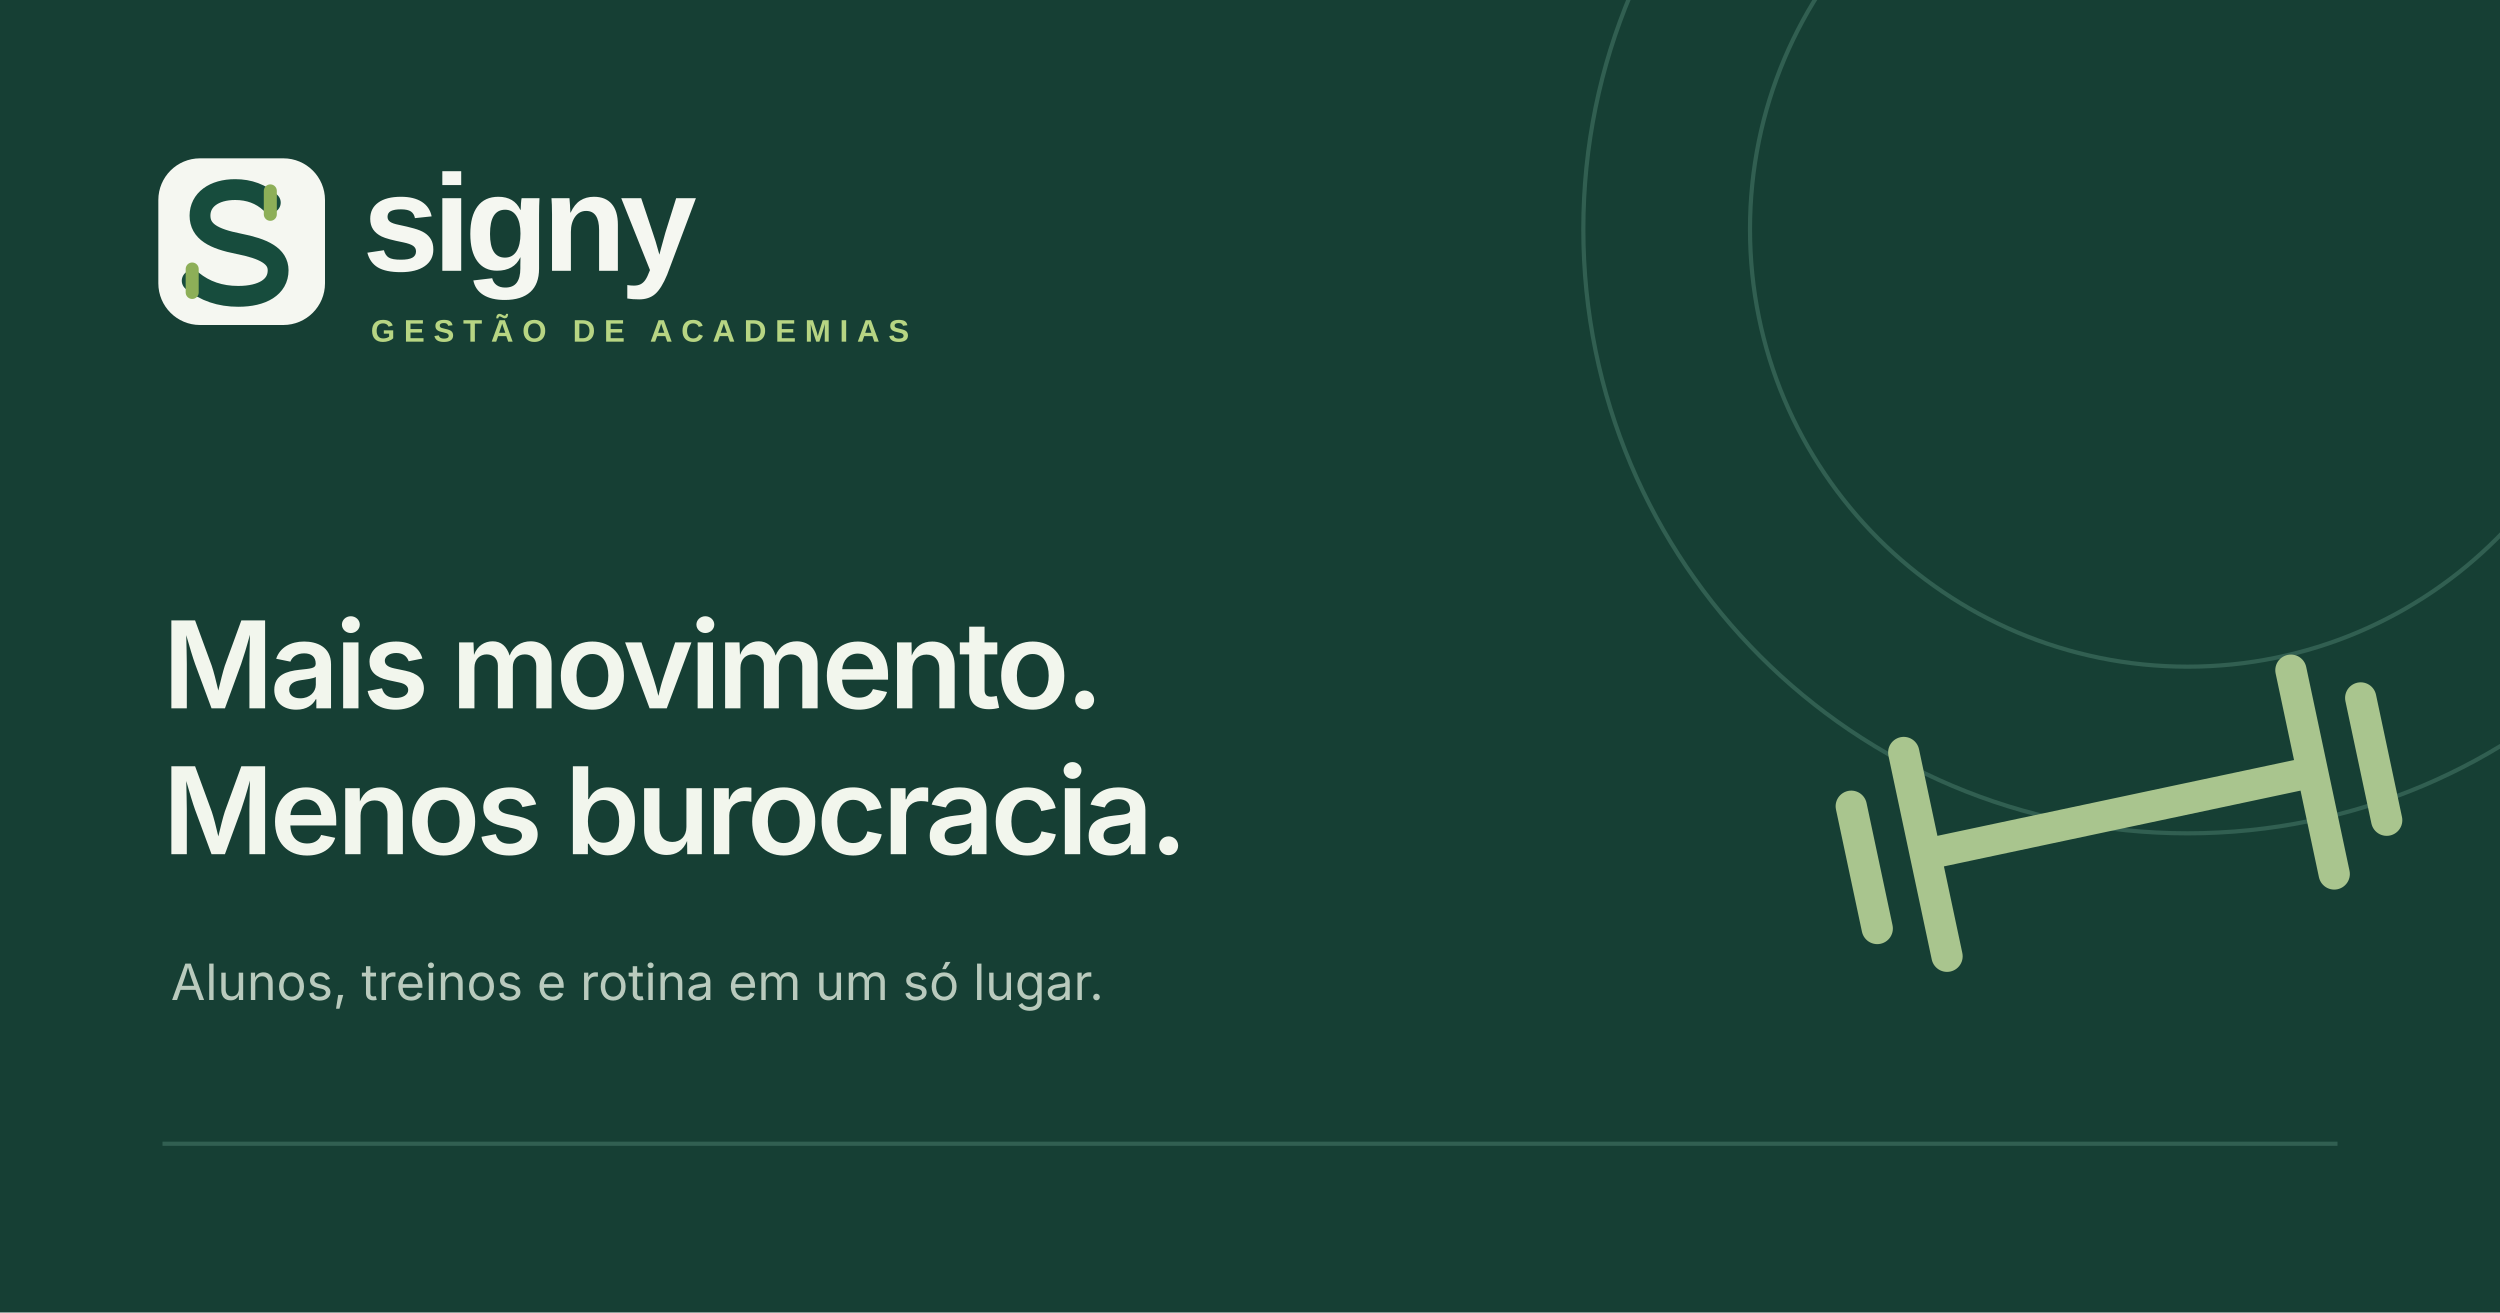
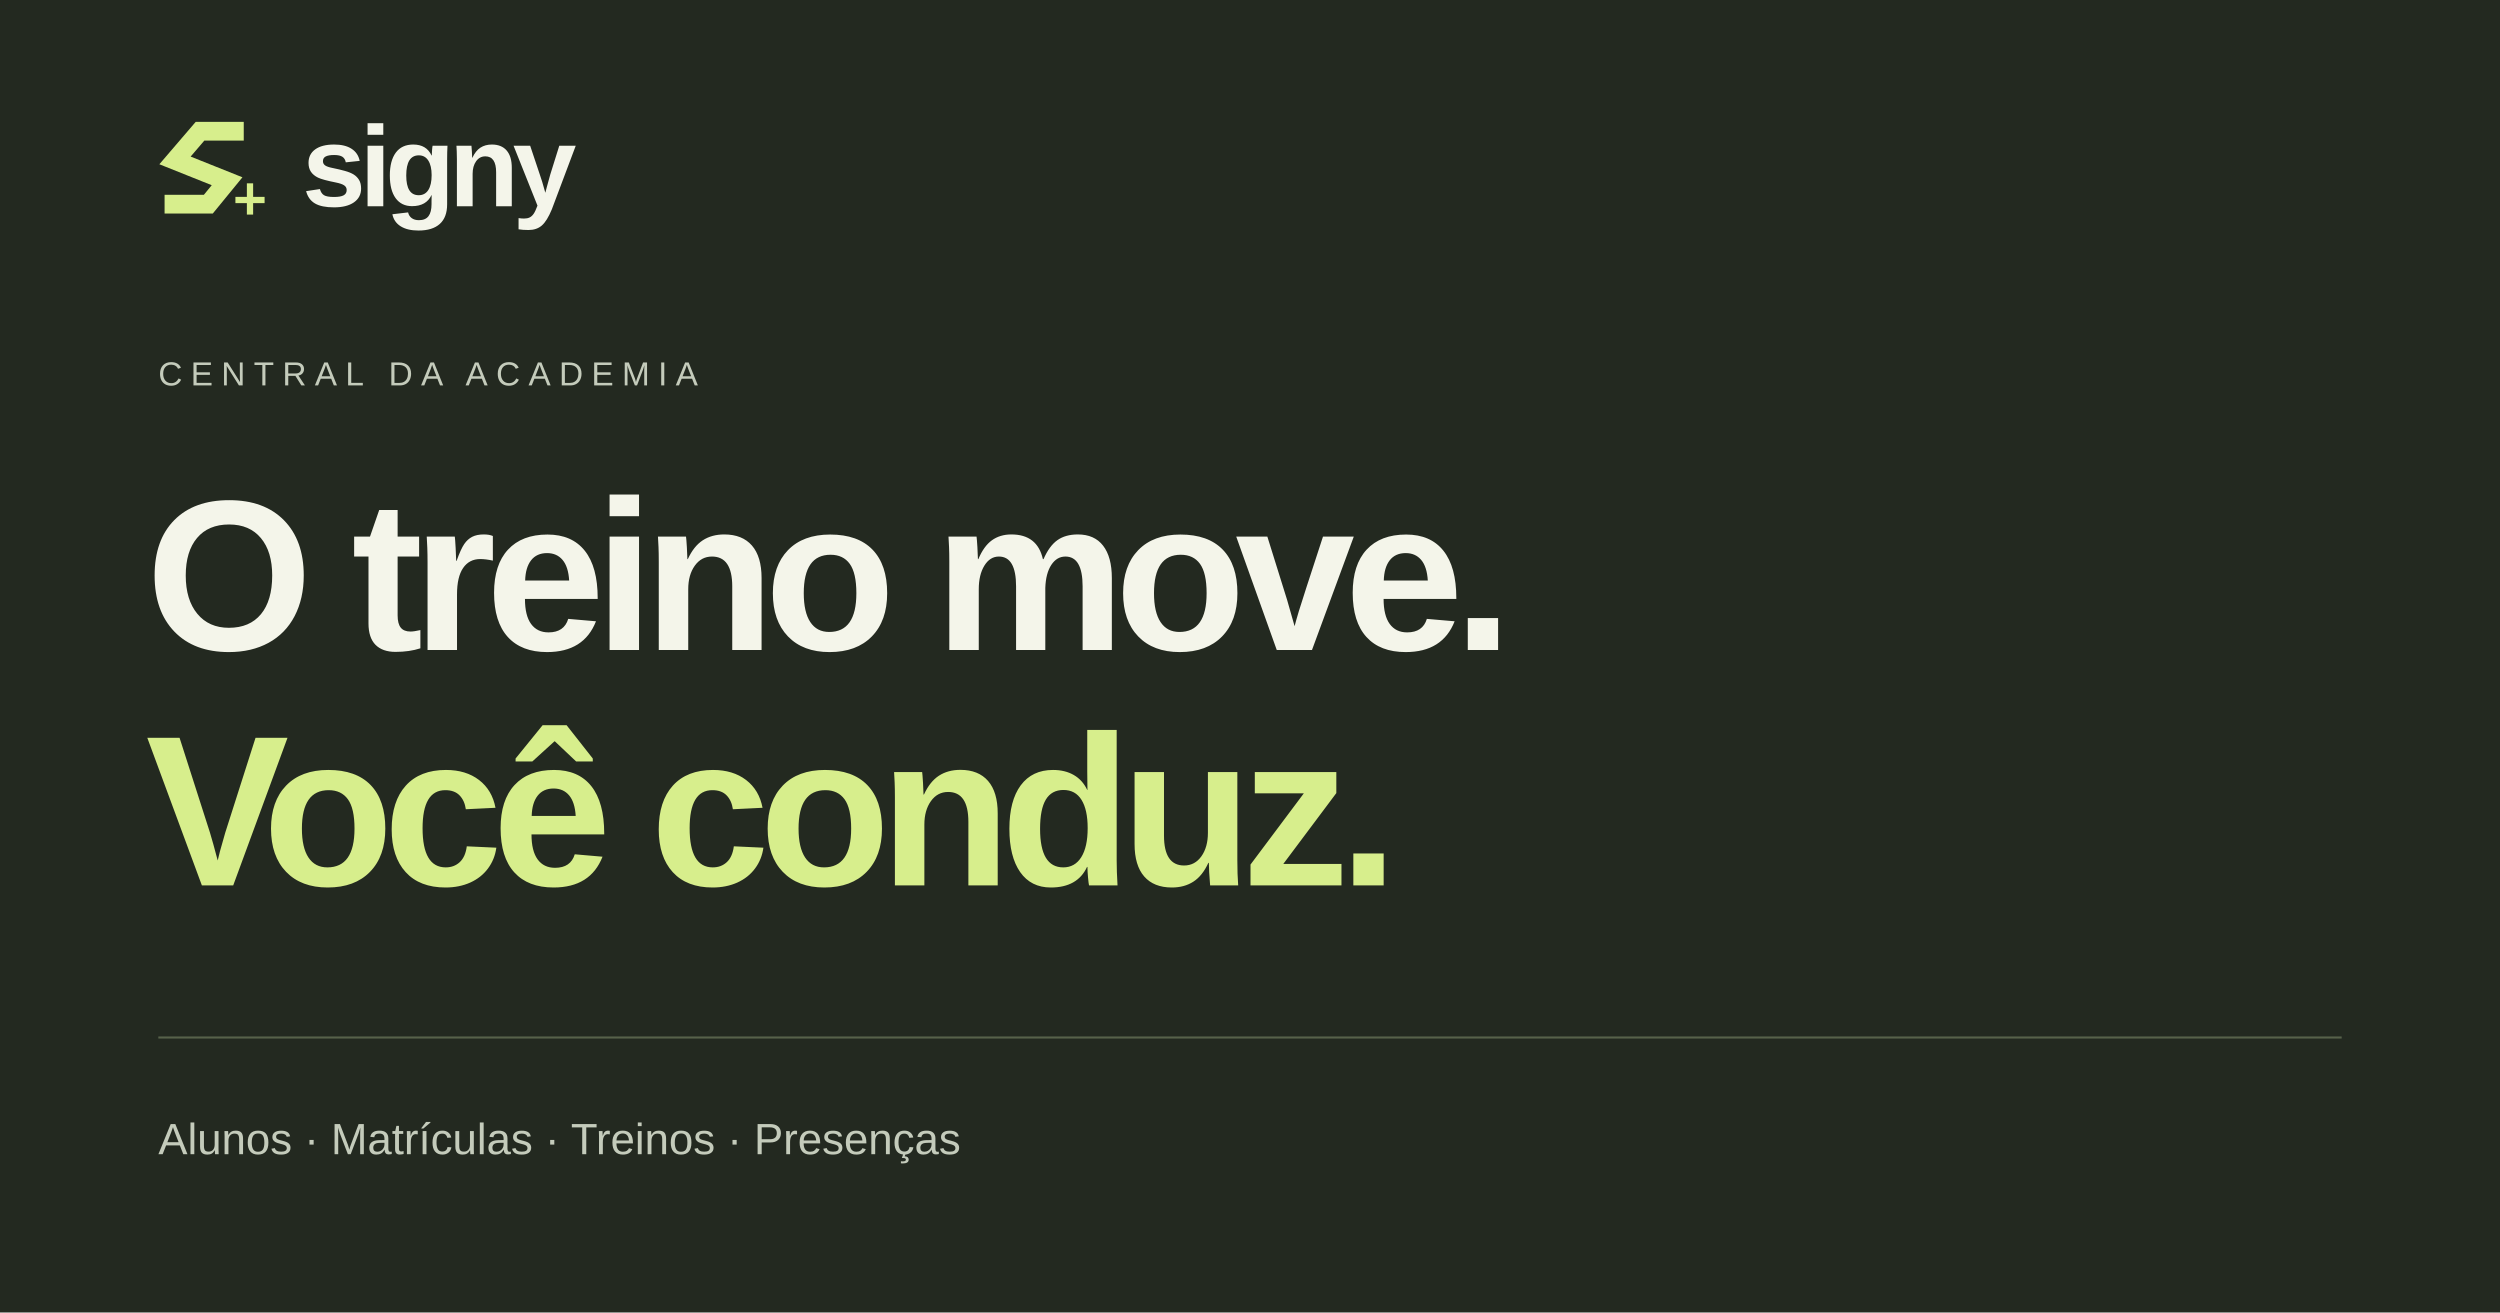
- <svg xmlns="http://www.w3.org/2000/svg" width="1200" height="630" viewBox="0 0 1200 630" role="img" aria-label="Signy, gestão de academia">
-   <rect width="1200" height="630" fill="#163f34" />
-   <circle cx="1050" cy="110" r="290" fill="none" stroke="#315f51" stroke-width="2" />
-   <circle cx="1050" cy="110" r="210" fill="none" stroke="#315f51" stroke-width="2" />
-   <g transform="translate(76 76) scale(1.25)">
-     <rect width="64" height="64" rx="16" fill="#f5f7f1" />
-     <path d="M43 17c-3.6-3.3-8.1-5-13.5-5C21.3 12 16 16 16 22c0 6.1 5.2 8.9 14.8 10.8C40.5 34.7 46 37.5 46 43c0 6.4-6 10-15.3 10-7 0-12.8-2-17.7-6" fill="none" stroke="#174c3d" stroke-width="8" stroke-linecap="round" stroke-linejoin="round" />
-     <path d="M43 12.5v9M13 42.5v9" fill="none" stroke="#8daf58" stroke-width="5" stroke-linecap="round" />
+ <svg xmlns="http://www.w3.org/2000/svg" width="1200" height="630" viewBox="0 0 1200 630">
+   <rect width="1200" height="630" fill="#232920" />
+   <g transform="translate(70 50)" color="#d7ee8c">
+     <path d="M47 13H26L14 27l25 10-9 11H9" fill="none" stroke="currentColor" stroke-width="9" stroke-linejoin="miter" />
+     <path d="M50 38v15M43 46h14" stroke="currentColor" stroke-width="3" />
  </g>
-   <text x="174" y="130" fill="#f5f7f1" font-family="Segoe UI,Arial,sans-serif" font-size="66" font-weight="700" letter-spacing="-3">signy</text>
-   <text x="178" y="164" fill="#b7d583" font-family="Segoe UI,Arial,sans-serif" font-size="15" font-weight="700" letter-spacing="4.2">GESTÃO DE ACADEMIAS</text>
-   <text x="78" y="340" fill="#f2f6ed" font-family="Inter,Segoe UI,Arial,sans-serif" font-size="58" font-weight="620" letter-spacing="-2">Mais movimento.</text>
-   <text x="78" y="410" fill="#f2f6ed" font-family="Inter,Segoe UI,Arial,sans-serif" font-size="58" font-weight="620" letter-spacing="-2">Menos burocracia.</text>
-   <text x="82" y="480" fill="#b9cabd" font-family="Inter,Segoe UI,Arial,sans-serif" font-size="24">Alunos, treinos e rotina em um só lugar.</text>
-   <g transform="translate(865 300) rotate(-12)" fill="none" stroke="#a9c58e" stroke-width="15" stroke-linecap="round">
-     <path d="M35 70v100M5 90v60M225 70v100M255 90v60M35 120h190" />
+   <g font-family="Segoe UI,Arial,sans-serif">
+     <text x="145" y="99" font-size="55" font-weight="700" letter-spacing="-3" fill="#f4f5ea">signy</text>
+     <text x="76" y="185" font-size="16" letter-spacing="4" fill="#c4cbbb">CENTRAL DA ACADEMIA</text>
+     <text x="70" y="312" font-size="103" font-weight="700" letter-spacing="-5" fill="#f4f5ea">O treino move.</text>
+     <text x="70" y="425" font-size="103" font-weight="700" letter-spacing="-5" fill="#d7ee8c">Você conduz.</text>
+     <path d="M76 498H1124" stroke="#57614a" />
+     <text x="76" y="554" font-size="21" fill="#c4cbbb">Alunos · Matrículas · Treinos · Presenças</text>
  </g>
-   <rect x="78" y="548" width="1044" height="2" fill="#315f51" />
</svg>
